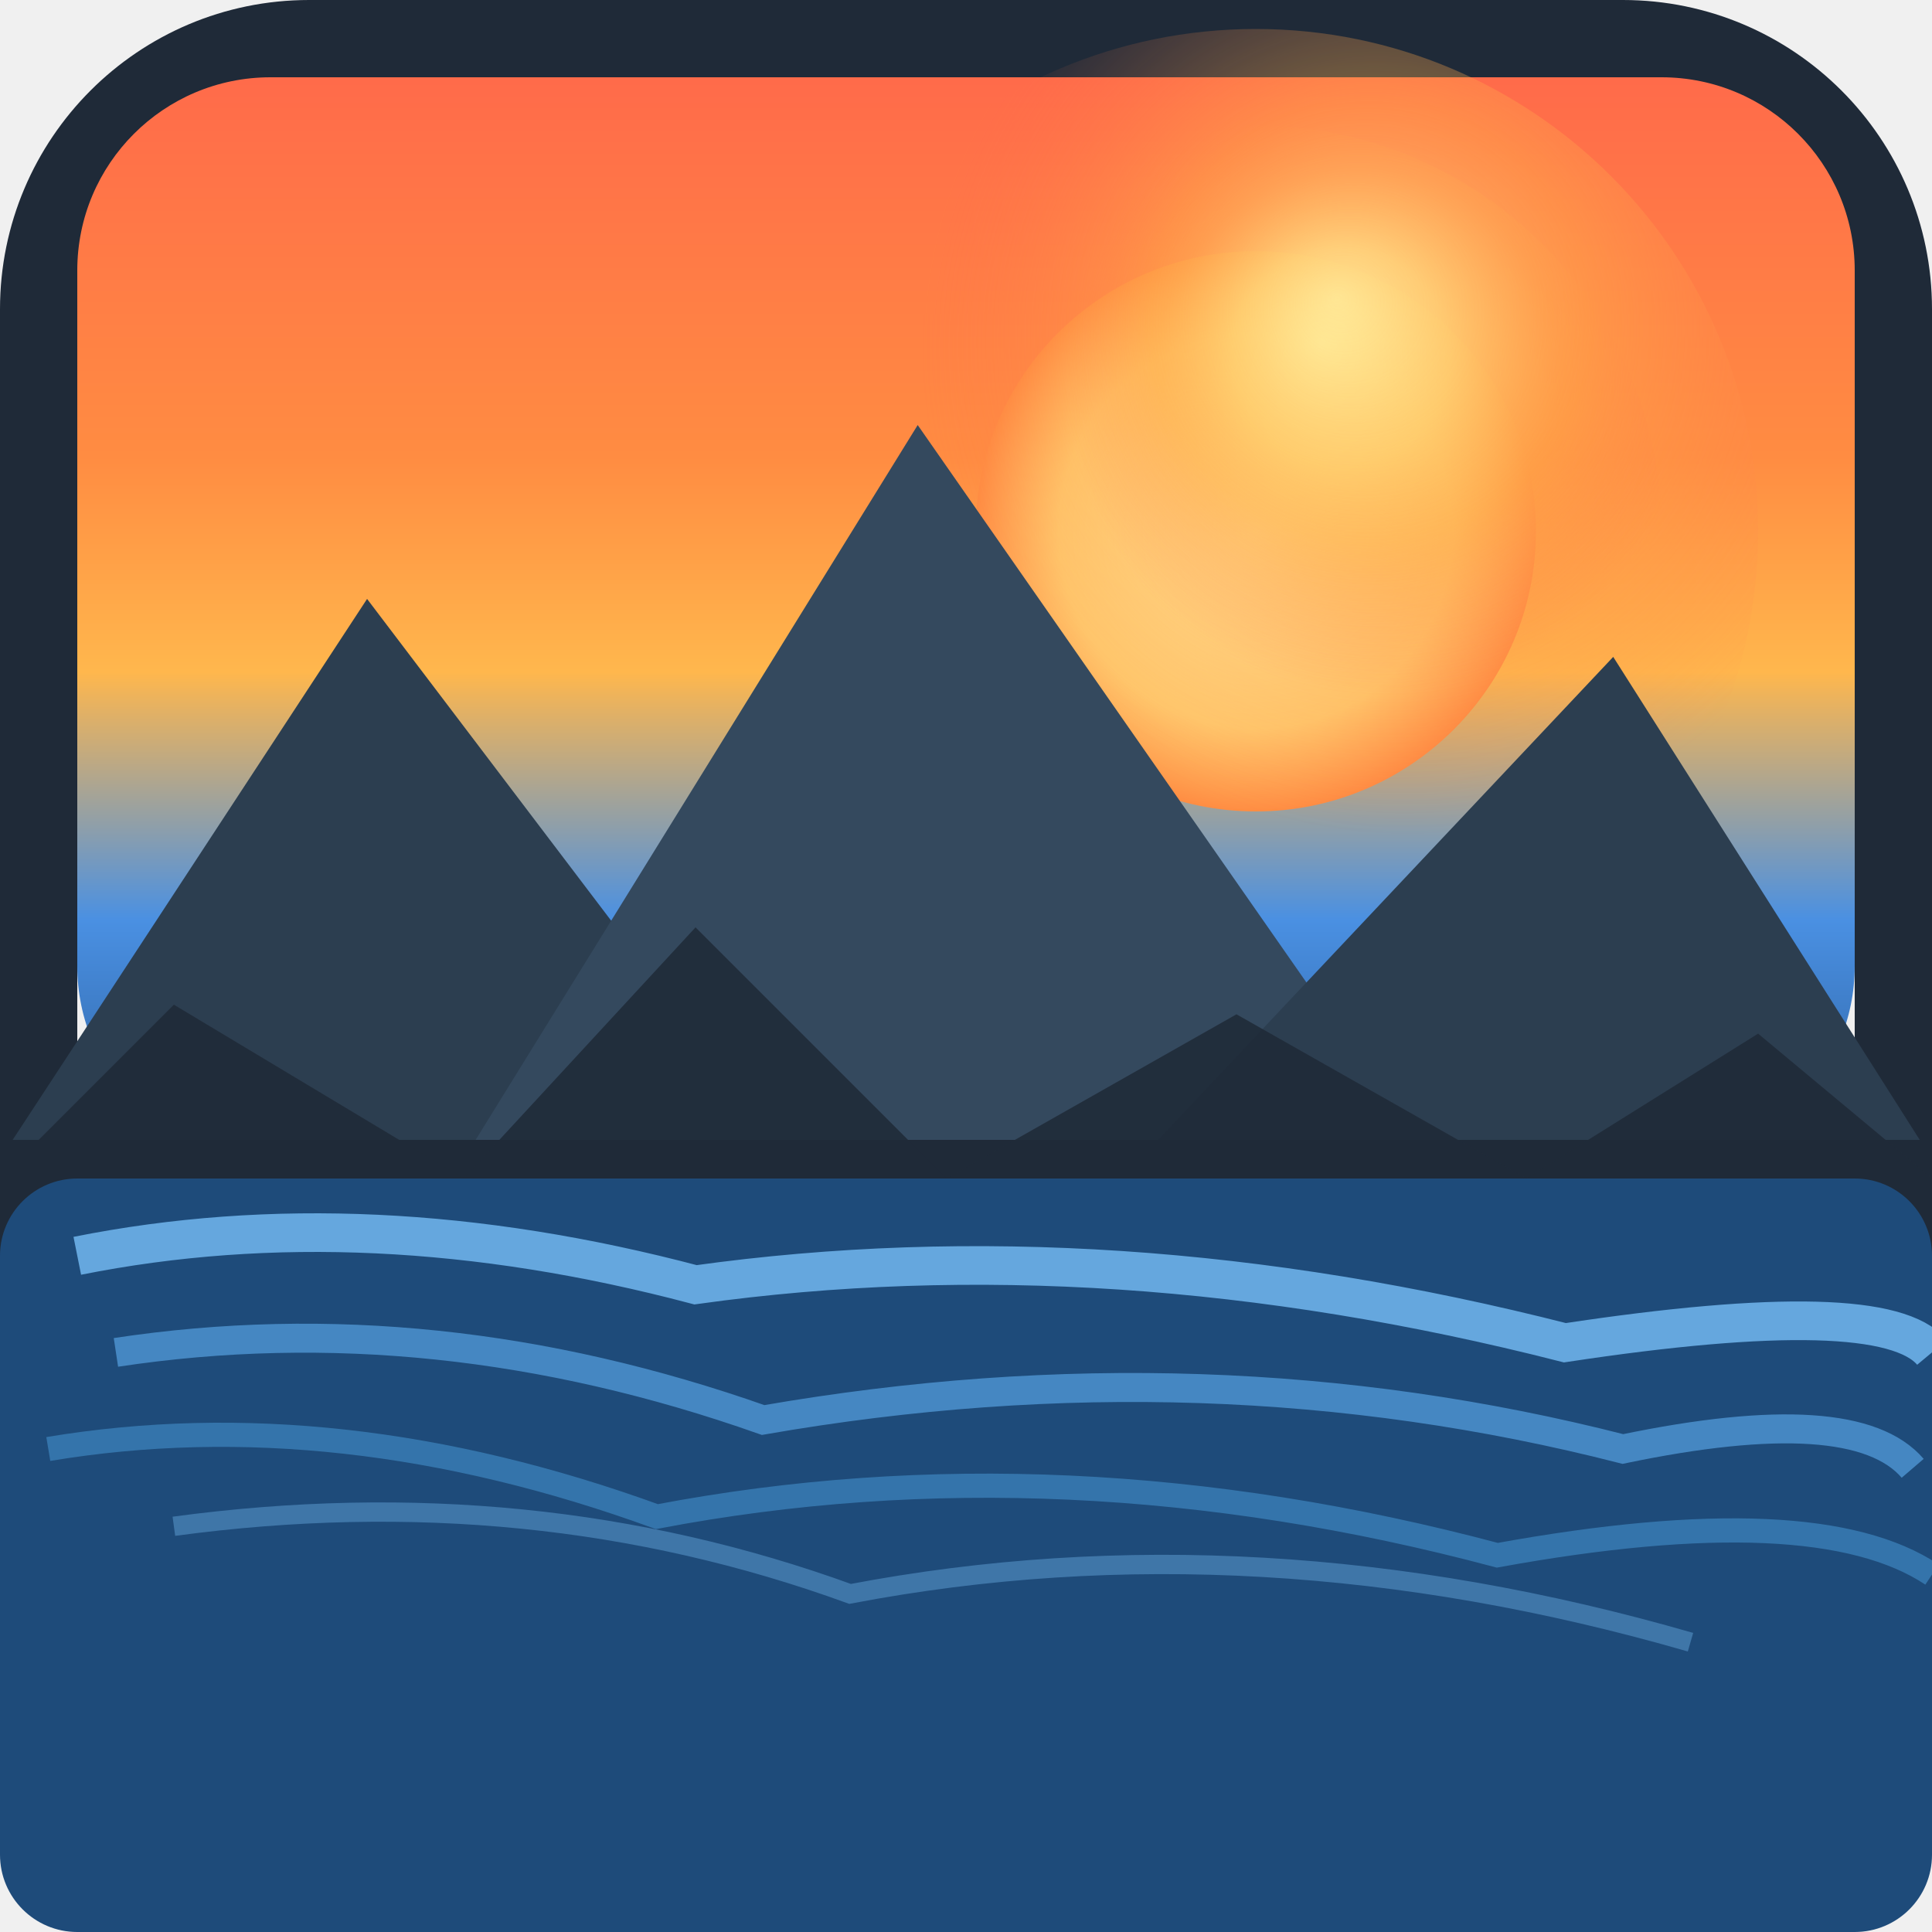
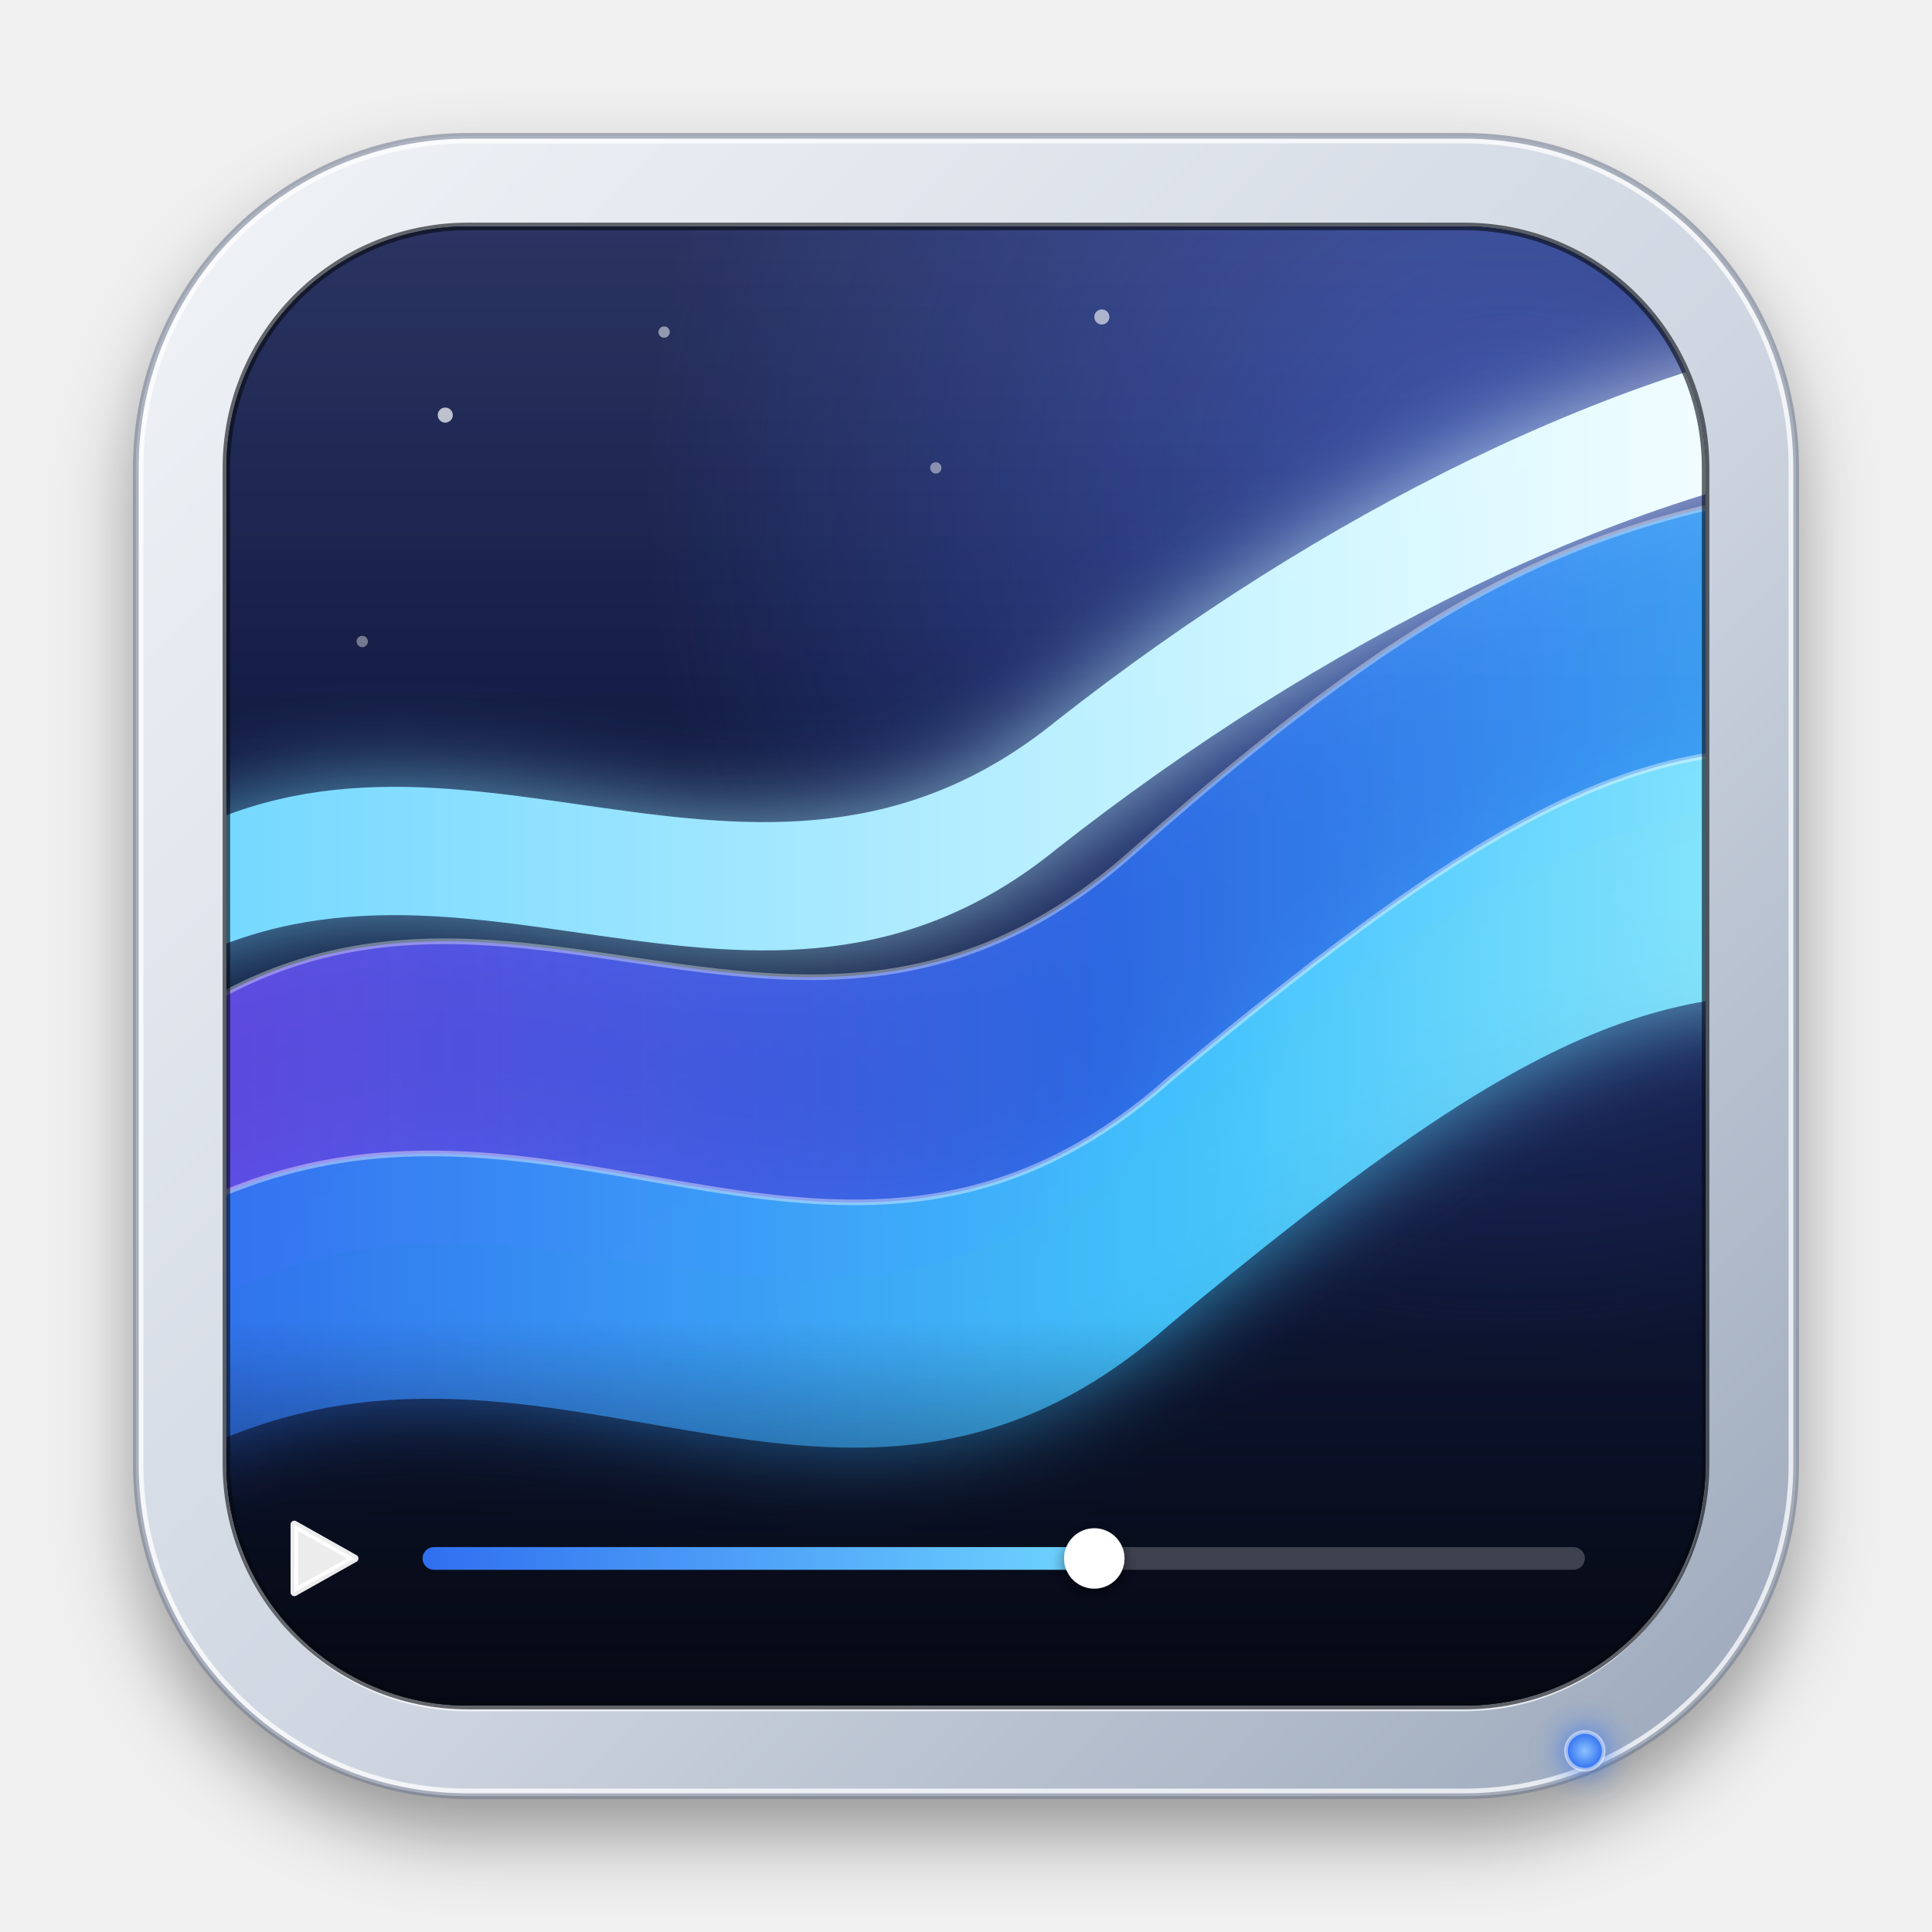
- <svg xmlns="http://www.w3.org/2000/svg" aria-labelledby="title desc" viewBox="0 0 200 200" height="200" width="200">
+ <svg xmlns="http://www.w3.org/2000/svg" width="512" height="512" viewBox="0 0 512 512">
  <defs>
-     <linearGradient y2="100%" x2="0%" y1="0%" x1="0%" id="skyGradient">
-       <stop stop-color="#FF6B4A" offset="0%" />
-       <stop stop-color="#FF8C42" offset="35%" />
-       <stop stop-color="#FFB74D" offset="55%" />
-       <stop stop-color="#4A90E2" offset="78%" />
-       <stop stop-color="#2C5F9E" offset="100%" />
+     <linearGradient id="casing" x1="0" y1="0" x2="1" y2="1">
+       <stop offset="0" stop-color="#f1f4f8" />
+       <stop offset="0.55" stop-color="#cfd6e1" />
+       <stop offset="1" stop-color="#9ba7ba" />
    </linearGradient>
-     <radialGradient fy="27%" fx="58%" r="38%" cy="32%" cx="65%" id="sunBloom1">
-       <stop stop-opacity="0.95" stop-color="#FFEE9E" offset="0%" />
-       <stop stop-opacity="0.75" stop-color="#FFCC6E" offset="35%" />
-       <stop stop-opacity="0.35" stop-color="#FF8C42" offset="65%" />
-       <stop stop-opacity="0" stop-color="#FF6B4A" offset="100%" />
+     <linearGradient id="bg" gradientUnits="userSpaceOnUse" x1="0" y1="60" x2="0" y2="452">
+       <stop offset="0" stop-color="#162052" />
+       <stop offset="1" stop-color="#0a1024" />
+     </linearGradient>
+     <radialGradient id="bloom" gradientUnits="userSpaceOnUse" cx="400" cy="130" r="230">
+       <stop offset="0" stop-color="#4a6df0" stop-opacity="0.55" />
+       <stop offset="1" stop-color="#4a6df0" stop-opacity="0" />
    </radialGradient>
-     <radialGradient fy="27%" fx="58%" r="48%" cy="32%" cx="65%" id="sunBloom2">
-       <stop stop-opacity="0.65" stop-color="#FFEE9E" offset="0%" />
-       <stop stop-opacity="0.4" stop-color="#FFB74D" offset="45%" />
-       <stop stop-opacity="0" stop-color="#FF6B4A" offset="100%" />
+     <linearGradient id="r1" gradientUnits="userSpaceOnUse" x1="40" y1="0" x2="500" y2="0">
+       <stop offset="0" stop-color="#6a4df0" />
+       <stop offset="0.55" stop-color="#2f6ff0" />
+       <stop offset="1" stop-color="#3fb4ff" />
+     </linearGradient>
+     <linearGradient id="r2" gradientUnits="userSpaceOnUse" x1="40" y1="0" x2="500" y2="0">
+       <stop offset="0" stop-color="#2f6ff0" />
+       <stop offset="0.6" stop-color="#44c8ff" />
+       <stop offset="1" stop-color="#9cf2ff" />
+     </linearGradient>
+     <linearGradient id="r3" gradientUnits="userSpaceOnUse" x1="40" y1="0" x2="500" y2="0">
+       <stop offset="0" stop-color="#6fd6ff" />
+       <stop offset="0.7" stop-color="#d4f8ff" />
+       <stop offset="1" stop-color="#ffffff" />
+     </linearGradient>
+     <linearGradient id="scrim" gradientUnits="userSpaceOnUse" x1="0" y1="350" x2="0" y2="452">
+       <stop offset="0" stop-color="#050810" stop-opacity="0" />
+       <stop offset="1" stop-color="#050810" stop-opacity="0.8" />
+     </linearGradient>
+     <linearGradient id="prog" gradientUnits="userSpaceOnUse" x1="112" y1="0" x2="290" y2="0">
+       <stop offset="0" stop-color="#2f6ff0" />
+       <stop offset="1" stop-color="#6fd6ff" />
+     </linearGradient>
+     <linearGradient id="gloss" gradientUnits="userSpaceOnUse" x1="0" y1="60" x2="0" y2="200">
+       <stop offset="0" stop-color="#ffffff" stop-opacity="0.09" />
+       <stop offset="1" stop-color="#ffffff" stop-opacity="0" />
+     </linearGradient>
+     <radialGradient id="led" cx="0.5" cy="0.5" r="0.5">
+       <stop offset="0" stop-color="#8cc2ff" />
+       <stop offset="1" stop-color="#2f6ff0" />
    </radialGradient>
-     <radialGradient r="50%" cy="50%" cx="50%" id="sunCore">
-       <stop stop-color="#FFEE9E" offset="0%" />
-       <stop stop-color="#FFCC6E" offset="70%" />
-       <stop stop-color="#FF8C42" offset="100%" />
-     </radialGradient>
+     <clipPath id="screen">
+       <rect x="60" y="60" width="392" height="392" rx="64" />
+     </clipPath>
+     <filter id="bodyShadow" x="-10%" y="-10%" width="120%" height="125%">
+       <feGaussianBlur stdDeviation="10" />
+     </filter>
+     <filter id="blur" x="-20%" y="-40%" width="140%" height="180%">
+       <feGaussianBlur stdDeviation="12" />
+     </filter>
+     <filter id="knobShadow" x="-100%" y="-100%" width="300%" height="300%">
+       <feDropShadow dx="0" dy="1.5" stdDeviation="2" flood-color="#000000" flood-opacity="0.5" />
+     </filter>
+     <filter id="ledGlow" x="-200%" y="-200%" width="500%" height="500%">
+       <feGaussianBlur stdDeviation="4" />
+     </filter>
  </defs>
-   <rect stroke-width="8" stroke="#1F2A38" fill="none" ry="28" rx="28" height="192" width="192" y="4" x="4" />
-   <rect fill="url(#skyGradient)" rx="20" height="112" width="184" y="8" x="8" />
-   <circle fill="url(#sunCore)" r="29" cy="55" cx="130" />
-   <circle fill="url(#sunBloom1)" r="42" cy="55" cx="130" />
-   <circle fill="url(#sunBloom2)" r="52" cy="55" cx="130" />
-   <path fill="#2C3E50" d="M0 120 L38 62 L82 120 Z" />
-   <path fill="#34495E" d="M48 120 L95 44 L148 120 Z" />
-   <path fill="#2C3E50" d="M118 120 L167 68 L200 120 Z" />
-   <rect fill="#1F2A38" height="6" width="200" y="118" x="0" />
-   <rect fill="#1E4B7A" rx="8" height="78" width="200" y="122" x="0" />
-   <path opacity="0.75" fill="none" stroke-width="4" stroke="#7CC6FF" d="M8 130 Q38 124 72 133 Q115 127 162 139 Q195 134 200 140" />
-   <path opacity="0.65" fill="none" stroke-width="3" stroke="#5AA8E8" d="M12 140 Q45 135 79 147 Q125 139 168 150 Q192 145 198 152" />
-   <path opacity="0.5" fill="none" stroke-width="2.5" stroke="#4A9EDB" d="M5 150 Q35 145 68 157 Q110 149 155 161 Q188 155 200 163" />
-   <path opacity="0.35" fill="none" stroke-width="2" stroke="#7CC6FF" d="M18 158 Q55 153 88 165 Q130 157 175 170" />
-   <path opacity="0.88" fill="#1F2A38" d="M0 122 L18 104 L48 122 L72 96 L98 122 L128 105 L158 122 L182 107 L200 122 Z" />
+   <rect x="36" y="46" width="440" height="440" rx="88" fill="#000000" opacity="0.38" filter="url(#bodyShadow)" />
+   <rect x="36" y="36" width="440" height="440" rx="88" fill="url(#casing)" />
+   <rect x="37" y="37" width="438" height="438" rx="87" fill="none" stroke="#ffffff" stroke-opacity="0.75" stroke-width="2" />
+   <rect x="36" y="36" width="440" height="440" rx="88" fill="none" stroke="#6b778d" stroke-opacity="0.55" stroke-width="1.5" />
+   <rect x="60" y="61.5" width="392" height="392" rx="64" fill="#ffffff" opacity="0.7" />
+   <rect x="60" y="60" width="392" height="392" rx="64" fill="#0a1024" />
+   <g clip-path="url(#screen)">
+     <rect x="60" y="60" width="392" height="392" fill="url(#bg)" />
+     <rect x="60" y="60" width="392" height="392" fill="url(#bloom)" />
+     <g fill="#ffffff">
+       <circle cx="118" cy="110" r="2" opacity="0.7" />
+       <circle cx="176" cy="88" r="1.5" opacity="0.5" />
+       <circle cx="248" cy="124" r="1.5" opacity="0.45" />
+       <circle cx="96" cy="170" r="1.5" opacity="0.4" />
+       <circle cx="292" cy="84" r="2" opacity="0.6" />
+     </g>
+     <g transform="translate(0 -24)">
+       <g filter="url(#blur)" opacity="0.7">
+         <path d="M40,350 C140,290 220,390 310,310 C400,235 440,215 500,225 L500,290 C440,280 400,300 310,375 C220,455 140,355 40,415 Z" fill="url(#r2)" />
+         <path d="M40,250 C120,200 200,280 280,215 C350,160 430,120 500,110 L500,144 C430,154 350,194 280,249 C200,314 120,234 40,284 Z" fill="url(#r3)" />
+       </g>
+       <path d="M40,300 C130,230 210,330 300,250 C390,170 430,160 500,150 L500,230 C430,240 390,250 300,330 C210,410 130,310 40,380 Z" fill="url(#r1)" opacity="0.9" />
+       <path d="M40,350 C140,290 220,390 310,310 C400,235 440,215 500,225 L500,290 C440,280 400,300 310,375 C220,455 140,355 40,415 Z" fill="url(#r2)" opacity="0.92" />
+       <path d="M40,250 C120,200 200,280 280,215 C350,160 430,120 500,110 L500,144 C430,154 350,194 280,249 C200,314 120,234 40,284 Z" fill="url(#r3)" />
+       <path d="M40,300 C130,230 210,330 300,250 C390,170 430,160 500,150" fill="none" stroke="#ffffff" stroke-opacity="0.35" stroke-width="1.5" />
+       <path d="M40,350 C140,290 220,390 310,310 C400,235 440,215 500,225" fill="none" stroke="#ffffff" stroke-opacity="0.4" stroke-width="1.5" />
+     </g>
+     <rect x="60" y="350" width="392" height="102" fill="url(#scrim)" />
+     <path d="M78,404 L78,422 L94,413 Z" fill="#ffffff" fill-opacity="0.92" stroke="#ffffff" stroke-opacity="0.92" stroke-width="2" stroke-linejoin="round" />
+     <rect x="112" y="410" width="308" height="6" rx="3" fill="#ffffff" fill-opacity="0.22" />
+     <rect x="112" y="410" width="178" height="6" rx="3" fill="url(#prog)" />
+     <circle cx="290" cy="413" r="8" fill="#ffffff" filter="url(#knobShadow)" />
+     <rect x="60" y="60" width="392" height="140" fill="url(#gloss)" />
+   </g>
+   <rect x="60" y="60" width="392" height="392" rx="64" fill="none" stroke="#06090f" stroke-opacity="0.6" stroke-width="2" />
+   <circle cx="420" cy="464" r="6" fill="#2f6ff0" opacity="0.8" filter="url(#ledGlow)" />
+   <circle cx="420" cy="464" r="5" fill="url(#led)" />
+   <circle cx="420" cy="464" r="5" fill="none" stroke="#ffffff" stroke-opacity="0.5" stroke-width="1" />
</svg>
